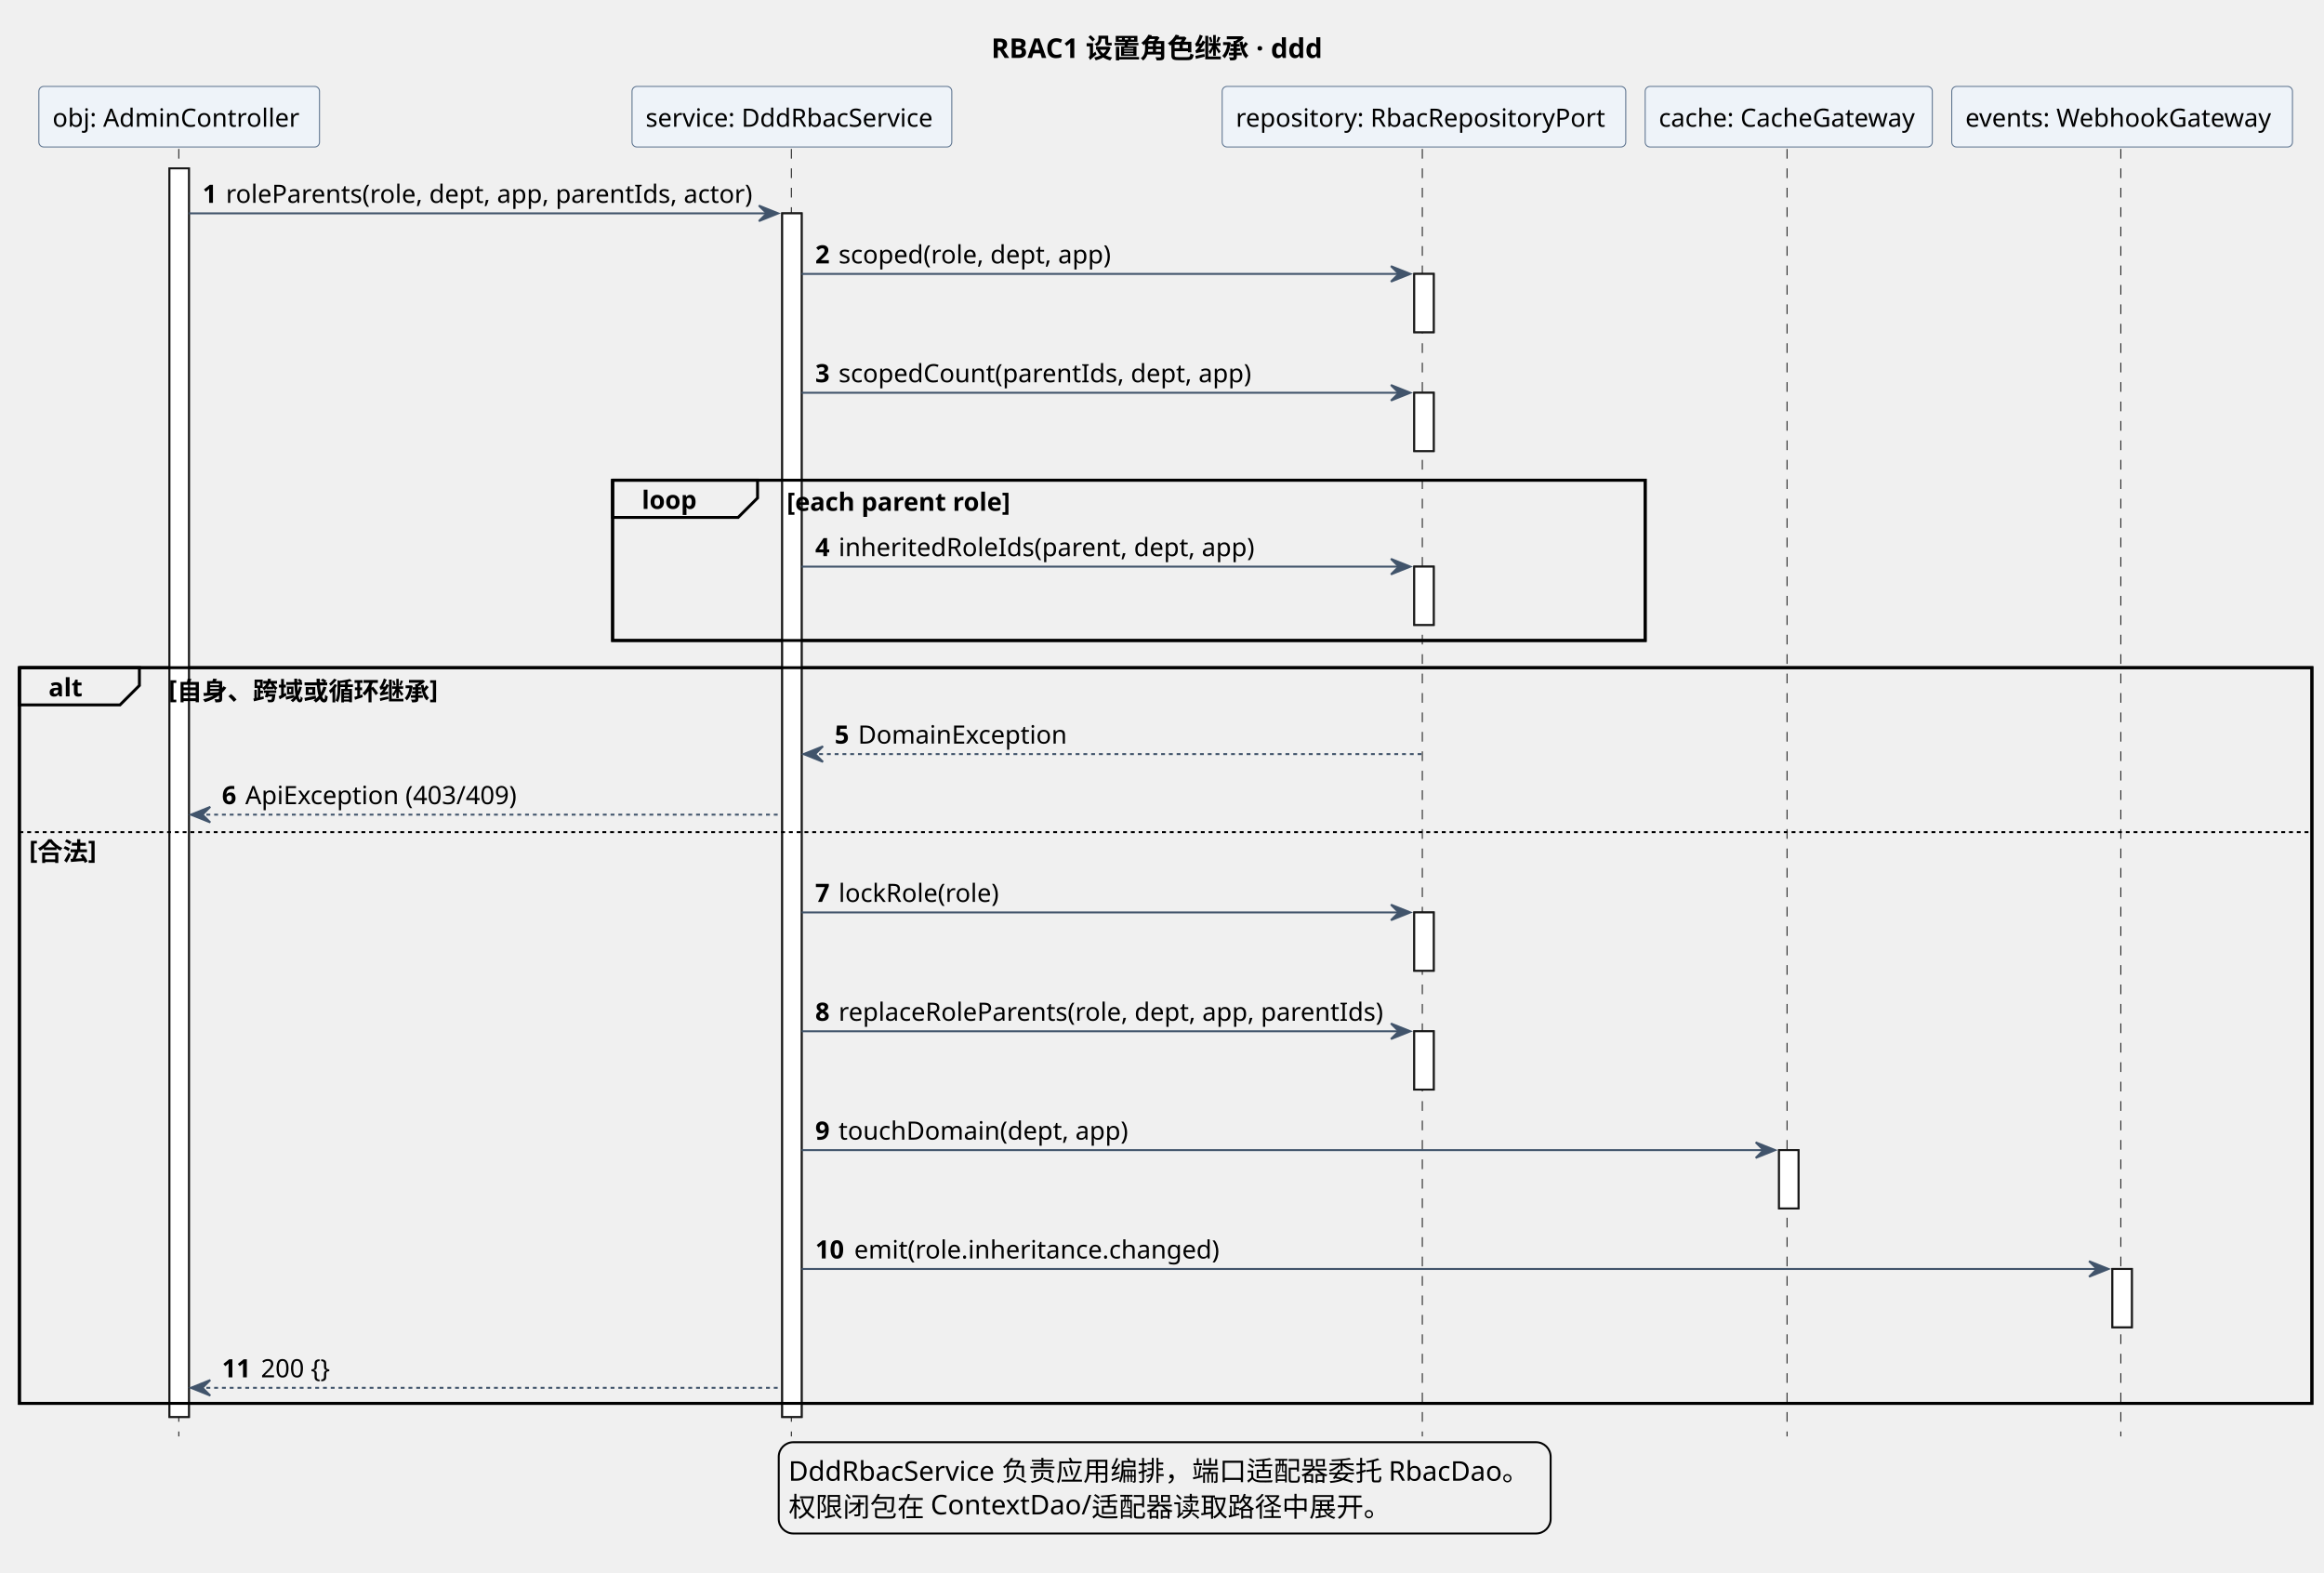
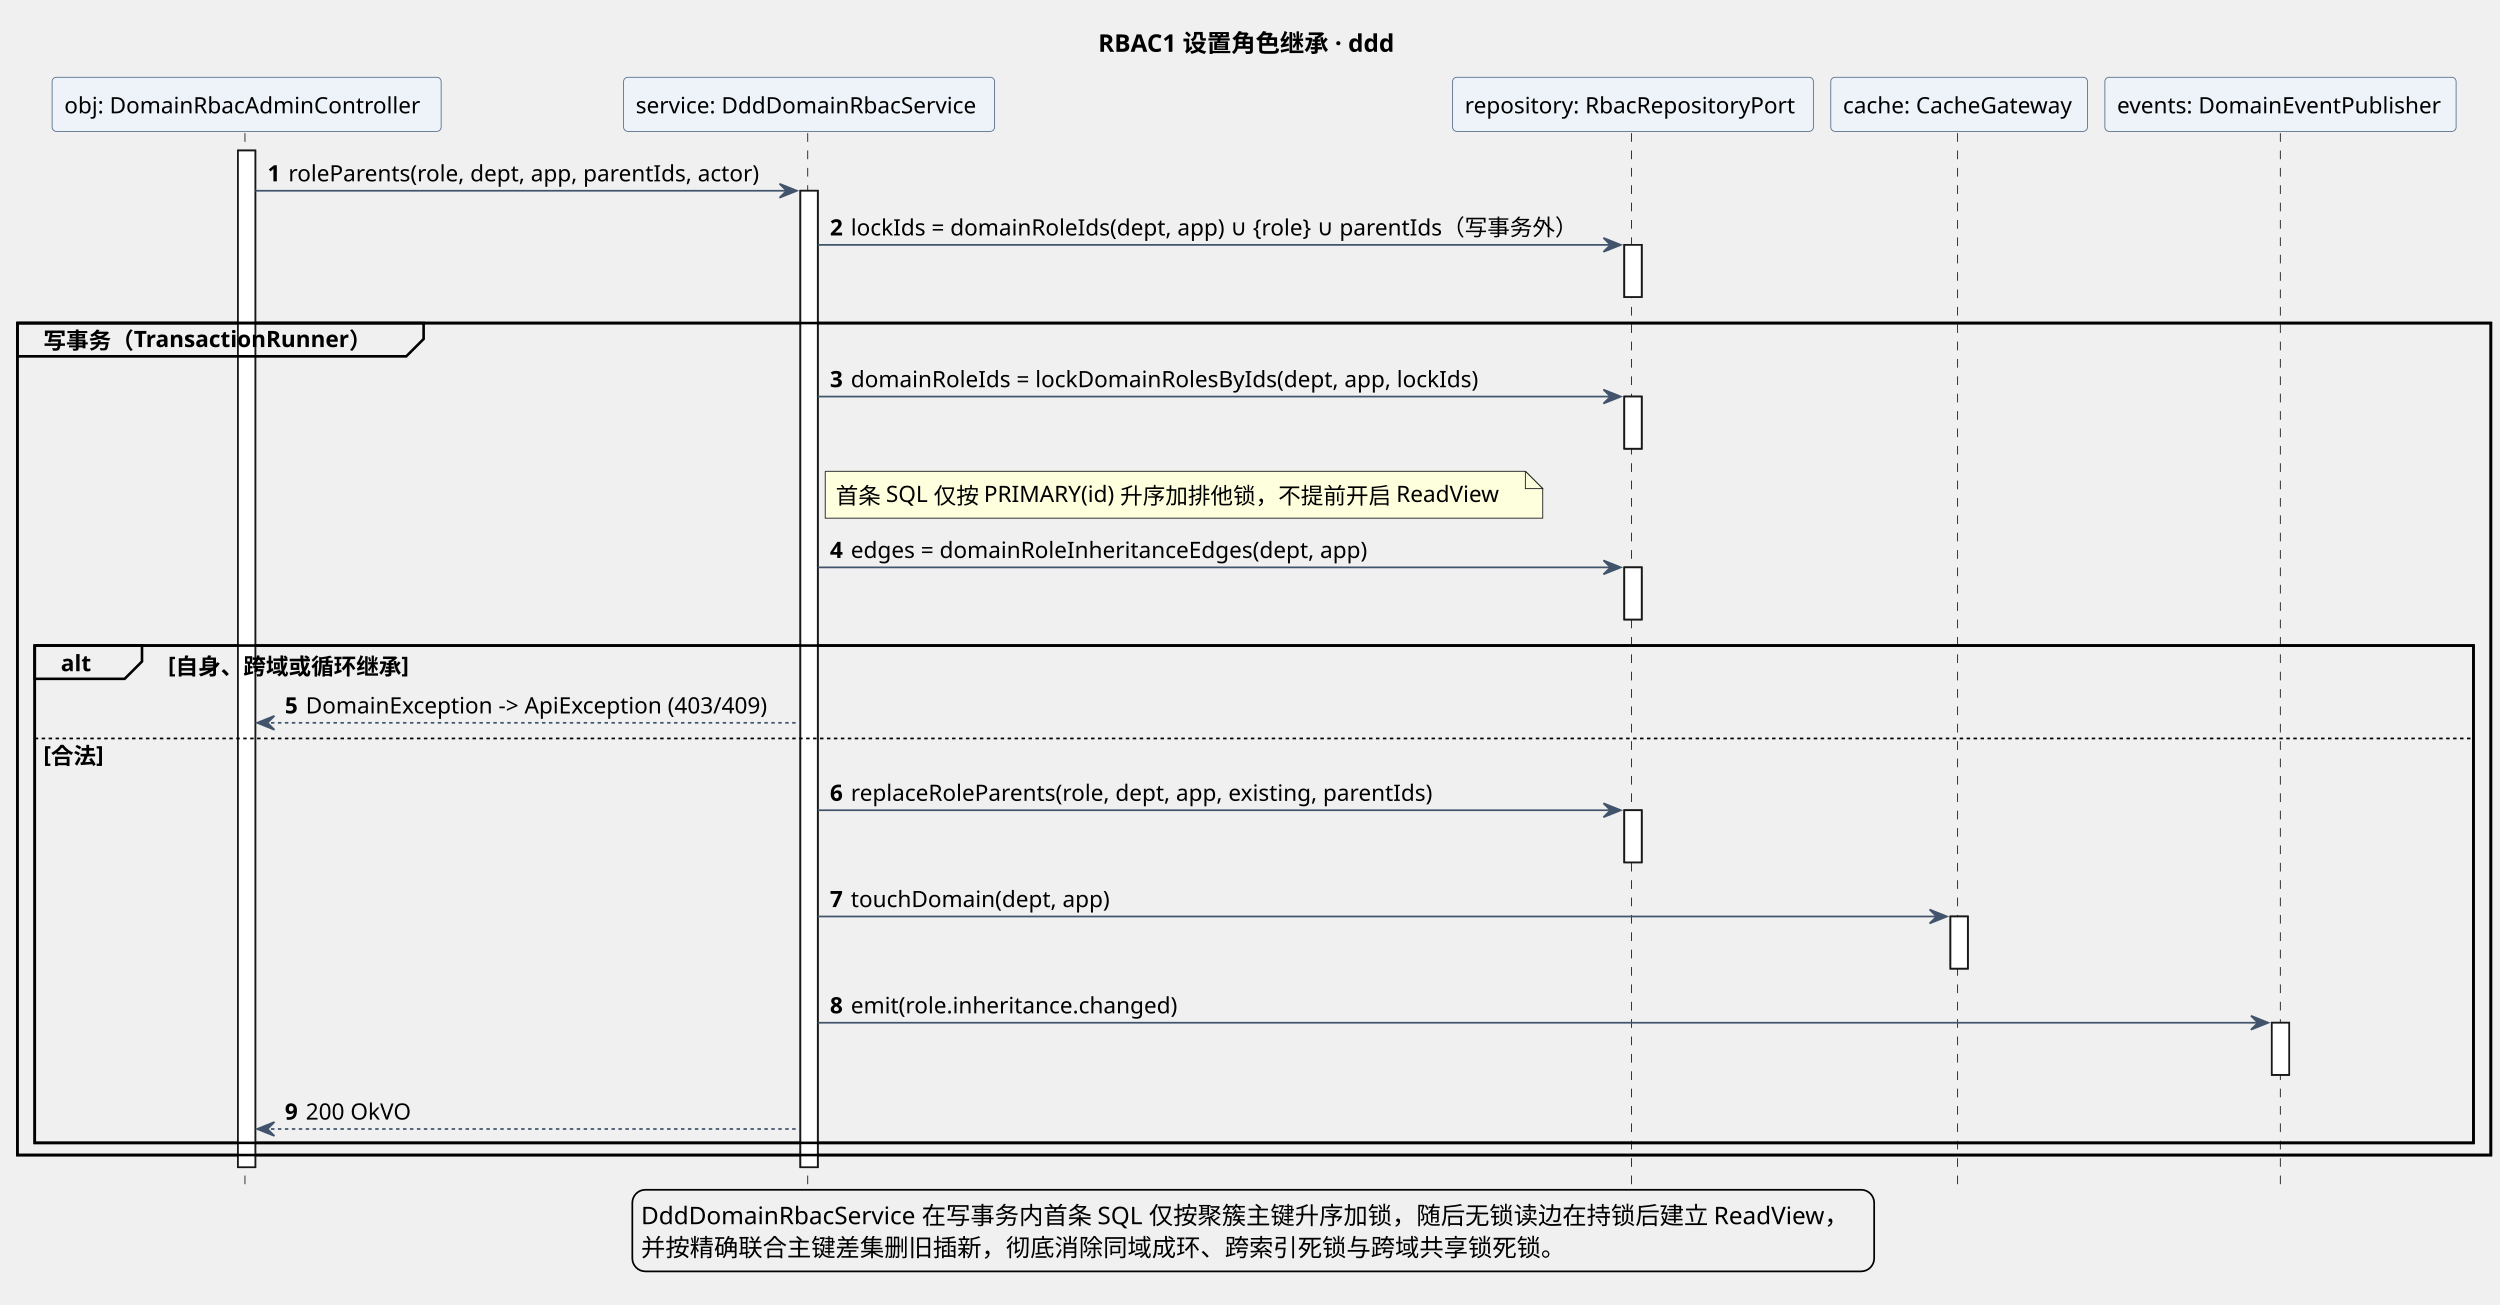
- <svg xmlns="http://www.w3.org/2000/svg" contentStyleType="text/css" data-diagram-type="SEQUENCE" height="809px" preserveAspectRatio="none" style="width:1196px;height:809px;background:#FFFFFF;" version="1.1" viewBox="0 0 1196 809" width="1196px" zoomAndPan="magnify">
+ <svg xmlns="http://www.w3.org/2000/svg" contentStyleType="text/css" height="751px" preserveAspectRatio="none" style="width:1439px;height:751px;background:#FFFFFF;" version="1.1" viewBox="0 0 1439 751" width="1439px" zoomAndPan="magnify">
  <defs />
  <g>
-     <text fill="#000000" font-family="Microsoft YaHei" font-size="14" font-weight="bold" lengthAdjust="spacing" textLength="178.507" x="510.133" y="29.814">RBAC1 设置角色继承 · ddd</text>
-     <g>
-       <rect fill="#FFFFFF" height="642.523" style="stroke:#181818;stroke-width:1;" width="10" x="87.216" y="86.635" />
-     </g>
-     <g>
-       <rect fill="#FFFFFF" height="619.366" style="stroke:#181818;stroke-width:1;" width="10" x="402.541" y="109.793" />
-     </g>
-     <g>
-       <rect fill="#FFFFFF" height="30" style="stroke:#181818;stroke-width:1;" width="10" x="727.818" y="140.951" />
-     </g>
-     <g>
-       <rect fill="#FFFFFF" height="30" style="stroke:#181818;stroke-width:1;" width="10" x="727.818" y="202.108" />
-     </g>
-     <g>
-       <rect fill="#FFFFFF" height="30" style="stroke:#181818;stroke-width:1;" width="10" x="727.818" y="291.582" />
-     </g>
-     <g>
-       <rect fill="#FFFFFF" height="30" style="stroke:#181818;stroke-width:1;" width="10" x="727.818" y="469.528" />
-     </g>
-     <g>
-       <rect fill="#FFFFFF" height="30" style="stroke:#181818;stroke-width:1;" width="10" x="727.818" y="530.686" />
-     </g>
-     <g>
-       <rect fill="#FFFFFF" height="30" style="stroke:#181818;stroke-width:1;" width="10" x="915.547" y="591.843" />
-     </g>
-     <g>
-       <rect fill="#FFFFFF" height="30" style="stroke:#181818;stroke-width:1;" width="10" x="1087.101" y="653.001" />
-     </g>
-     <rect fill="transparent" height="82.473" style="stroke:#000000;stroke-width:1.5;" width="531.404" x="315.26" y="247.108" />
-     <rect fill="transparent" height="378.577" style="stroke:#000000;stroke-width:1.5;" width="1179.773" x="10" y="343.582" />
-     <g>
-       <rect fill="transparent" height="662.523" width="8" x="88.216" y="76.635" />
-       <line style="stroke:#181818;stroke-width:0.5;stroke-dasharray:5.0,5.0;" x1="92" x2="92" y1="76.635" y2="739.159" />
-     </g>
-     <g>
-       <rect fill="transparent" height="662.523" width="8" x="403.541" y="76.635" />
-       <line style="stroke:#181818;stroke-width:0.5;stroke-dasharray:5.0,5.0;" x1="407.26" x2="407.26" y1="76.635" y2="739.159" />
-     </g>
-     <g>
-       <rect fill="transparent" height="662.523" width="8" x="728.818" y="76.635" />
-       <line style="stroke:#181818;stroke-width:0.5;stroke-dasharray:5.0,5.0;" x1="731.972" x2="731.972" y1="76.635" y2="739.159" />
-     </g>
-     <g>
-       <rect fill="transparent" height="662.523" width="8" x="916.547" y="76.635" />
-       <line style="stroke:#181818;stroke-width:0.5;stroke-dasharray:5.0,5.0;" x1="919.665" x2="919.665" y1="76.635" y2="739.159" />
-     </g>
-     <g>
-       <rect fill="transparent" height="662.523" width="8" x="1088.101" y="76.635" />
-       <line style="stroke:#181818;stroke-width:0.5;stroke-dasharray:5.0,5.0;" x1="1091.429" x2="1091.429" y1="76.635" y2="739.159" />
-     </g>
-     <rect fill="#EEF3F9" height="31.158" rx="2.5" ry="2.5" style="stroke:#59708C;stroke-width:0.5;" width="144.432" x="20" y="44.477" />
-     <text fill="#000000" font-family="Microsoft YaHei" font-size="13" lengthAdjust="spacing" textLength="130.432" x="27" y="65.233">obj: AdminController</text>
-     <rect fill="#EEF3F9" height="31.158" rx="2.5" ry="2.5" style="stroke:#59708C;stroke-width:0.5;" width="164.56" x="325.26" y="44.477" />
-     <text fill="#000000" font-family="Microsoft YaHei" font-size="13" lengthAdjust="spacing" textLength="150.56" x="332.26" y="65.233">service: DddRbacService</text>
-     <rect fill="#EEF3F9" height="31.158" rx="2.5" ry="2.5" style="stroke:#59708C;stroke-width:0.5;" width="207.692" x="628.972" y="44.477" />
-     <text fill="#000000" font-family="Microsoft YaHei" font-size="13" lengthAdjust="spacing" textLength="193.692" x="635.972" y="65.233">repository: RbacRepositoryPort</text>
-     <rect fill="#EEF3F9" height="31.158" rx="2.5" ry="2.5" style="stroke:#59708C;stroke-width:0.5;" width="147.764" x="846.665" y="44.477" />
-     <text fill="#000000" font-family="Microsoft YaHei" font-size="13" lengthAdjust="spacing" textLength="133.764" x="853.665" y="65.233">cache: CacheGateway</text>
-     <rect fill="#EEF3F9" height="31.158" rx="2.5" ry="2.5" style="stroke:#59708C;stroke-width:0.5;" width="175.345" x="1004.429" y="44.477" />
-     <text fill="#000000" font-family="Microsoft YaHei" font-size="13" lengthAdjust="spacing" textLength="161.345" x="1011.429" y="65.233">events: WebhookGateway</text>
-     <g>
-       <rect fill="#FFFFFF" height="642.523" style="stroke:#181818;stroke-width:1;" width="10" x="87.216" y="86.635" />
-     </g>
-     <g>
-       <rect fill="#FFFFFF" height="619.366" style="stroke:#181818;stroke-width:1;" width="10" x="402.541" y="109.793" />
-     </g>
-     <g>
-       <rect fill="#FFFFFF" height="30" style="stroke:#181818;stroke-width:1;" width="10" x="727.818" y="140.951" />
-     </g>
-     <g>
-       <rect fill="#FFFFFF" height="30" style="stroke:#181818;stroke-width:1;" width="10" x="727.818" y="202.108" />
-     </g>
-     <g>
-       <rect fill="#FFFFFF" height="30" style="stroke:#181818;stroke-width:1;" width="10" x="727.818" y="291.582" />
-     </g>
-     <g>
-       <rect fill="#FFFFFF" height="30" style="stroke:#181818;stroke-width:1;" width="10" x="727.818" y="469.528" />
-     </g>
-     <g>
-       <rect fill="#FFFFFF" height="30" style="stroke:#181818;stroke-width:1;" width="10" x="727.818" y="530.686" />
-     </g>
-     <g>
-       <rect fill="#FFFFFF" height="30" style="stroke:#181818;stroke-width:1;" width="10" x="915.547" y="591.843" />
-     </g>
-     <g>
-       <rect fill="#FFFFFF" height="30" style="stroke:#181818;stroke-width:1;" width="10" x="1087.101" y="653.001" />
-     </g>
-     <polygon fill="#41546B" points="390.541,105.793,400.541,109.793,390.541,113.793,394.541,109.793" style="stroke:#41546B;stroke-width:1;" />
-     <line style="stroke:#41546B;stroke-width:1;" x1="97.216" x2="396.541" y1="109.793" y2="109.793" />
-     <text fill="#000000" font-family="Microsoft YaHei" font-size="13" font-weight="bold" lengthAdjust="spacing" textLength="8.017" x="104.216" y="104.391">1</text>
-     <text fill="#000000" font-family="Microsoft YaHei" font-size="13" lengthAdjust="spacing" textLength="274.308" x="116.233" y="104.391">roleParents(role, dept, app, parentIds, actor)</text>
-     <polygon fill="#41546B" points="715.818,136.951,725.818,140.951,715.818,144.951,719.818,140.951" style="stroke:#41546B;stroke-width:1;" />
-     <line style="stroke:#41546B;stroke-width:1;" x1="412.541" x2="721.818" y1="140.951" y2="140.951" />
-     <text fill="#000000" font-family="Microsoft YaHei" font-size="13" font-weight="bold" lengthAdjust="spacing" textLength="8.017" x="419.541" y="135.548">2</text>
-     <text fill="#000000" font-family="Microsoft YaHei" font-size="13" lengthAdjust="spacing" textLength="144.124" x="431.558" y="135.548">scoped(role, dept, app)</text>
-     <polygon fill="#41546B" points="715.818,198.108,725.818,202.108,715.818,206.108,719.818,202.108" style="stroke:#41546B;stroke-width:1;" />
-     <line style="stroke:#41546B;stroke-width:1;" x1="412.541" x2="721.818" y1="202.108" y2="202.108" />
-     <text fill="#000000" font-family="Microsoft YaHei" font-size="13" font-weight="bold" lengthAdjust="spacing" textLength="8.017" x="419.541" y="196.706">3</text>
-     <text fill="#000000" font-family="Microsoft YaHei" font-size="13" lengthAdjust="spacing" textLength="216.722" x="431.558" y="196.706">scopedCount(parentIds, dept, app)</text>
-     <path d="M315.26,247.108 L389.853,247.108 L389.853,256.266 L379.853,266.266 L315.26,266.266 L315.26,247.108 " fill="transparent" style="stroke:#000000;stroke-width:1.5;" />
-     <rect fill="transparent" height="82.473" style="stroke:#000000;stroke-width:1.5;" width="531.404" x="315.26" y="247.108" />
-     <text fill="#000000" font-family="Microsoft YaHei" font-size="13" font-weight="bold" lengthAdjust="spacing" textLength="29.593" x="330.26" y="261.864">loop</text>
-     <text fill="#000000" font-family="Microsoft YaHei" font-size="13" font-weight="bold" lengthAdjust="spacing" textLength="116.575" x="404.853" y="262.864">[each parent role]</text>
-     <polygon fill="#41546B" points="715.818,287.582,725.818,291.582,715.818,295.582,719.818,291.582" style="stroke:#41546B;stroke-width:1;" />
-     <line style="stroke:#41546B;stroke-width:1;" x1="412.541" x2="721.818" y1="291.582" y2="291.582" />
-     <text fill="#000000" font-family="Microsoft YaHei" font-size="13" font-weight="bold" lengthAdjust="spacing" textLength="8.017" x="419.541" y="286.179">4</text>
-     <text fill="#000000" font-family="Microsoft YaHei" font-size="13" lengthAdjust="spacing" textLength="217.496" x="431.558" y="286.179">inheritedRoleIds(parent, dept, app)</text>
-     <path d="M10,343.582 L71.739,343.582 L71.739,352.739 L61.739,362.739 L10,362.739 L10,343.582 " fill="transparent" style="stroke:#000000;stroke-width:1.5;" />
-     <rect fill="transparent" height="378.577" style="stroke:#000000;stroke-width:1.5;" width="1179.773" x="10" y="343.582" />
-     <text fill="#000000" font-family="Microsoft YaHei" font-size="13" font-weight="bold" lengthAdjust="spacing" textLength="16.739" x="25" y="358.337">alt</text>
-     <text fill="#000000" font-family="Microsoft YaHei" font-size="13" font-weight="bold" lengthAdjust="spacing" textLength="140.131" x="86.739" y="359.337">[自身、跨域或循环继承]</text>
-     <polygon fill="#41546B" points="423.541,384.055,413.541,388.055,423.541,392.055,419.541,388.055" style="stroke:#41546B;stroke-width:1;" />
-     <line style="stroke:#41546B;stroke-width:1;stroke-dasharray:2.0,2.0;" x1="417.541" x2="731.818" y1="388.055" y2="388.055" />
-     <text fill="#000000" font-family="Microsoft YaHei" font-size="13" font-weight="bold" lengthAdjust="spacing" textLength="8.017" x="429.541" y="382.652">5</text>
-     <text fill="#000000" font-family="Microsoft YaHei" font-size="13" lengthAdjust="spacing" textLength="109.516" x="441.558" y="382.652">DomainException</text>
-     <polygon fill="#41546B" points="108.216,415.212,98.216,419.212,108.216,423.212,104.216,419.212" style="stroke:#41546B;stroke-width:1;" />
-     <line style="stroke:#41546B;stroke-width:1;stroke-dasharray:2.0,2.0;" x1="102.216" x2="401.541" y1="419.212" y2="419.212" />
-     <text fill="#000000" font-family="Microsoft YaHei" font-size="13" font-weight="bold" lengthAdjust="spacing" textLength="8.017" x="114.216" y="413.81">6</text>
-     <text fill="#000000" font-family="Microsoft YaHei" font-size="13" lengthAdjust="spacing" textLength="145.247" x="126.233" y="413.81">ApiException (403/409)</text>
-     <line style="stroke:#000000;stroke-width:1;stroke-dasharray:2.0,2.0;" x1="10" x2="1189.773" y1="428.212" y2="428.212" />
-     <text fill="#000000" font-family="Microsoft YaHei" font-size="13" font-weight="bold" lengthAdjust="spacing" textLength="36.131" x="15" y="441.968">[合法]</text>
-     <polygon fill="#41546B" points="715.818,465.528,725.818,469.528,715.818,473.528,719.818,469.528" style="stroke:#41546B;stroke-width:1;" />
-     <line style="stroke:#41546B;stroke-width:1;" x1="412.541" x2="721.818" y1="469.528" y2="469.528" />
-     <text fill="#000000" font-family="Microsoft YaHei" font-size="13" font-weight="bold" lengthAdjust="spacing" textLength="8.017" x="419.541" y="464.125">7</text>
-     <text fill="#000000" font-family="Microsoft YaHei" font-size="13" lengthAdjust="spacing" textLength="85.655" x="431.558" y="464.125">lockRole(role)</text>
-     <polygon fill="#41546B" points="715.818,526.686,725.818,530.686,715.818,534.686,719.818,530.686" style="stroke:#41546B;stroke-width:1;" />
-     <line style="stroke:#41546B;stroke-width:1;" x1="412.541" x2="721.818" y1="530.686" y2="530.686" />
-     <text fill="#000000" font-family="Microsoft YaHei" font-size="13" font-weight="bold" lengthAdjust="spacing" textLength="8.017" x="419.541" y="525.283">8</text>
-     <text fill="#000000" font-family="Microsoft YaHei" font-size="13" lengthAdjust="spacing" textLength="284.261" x="431.558" y="525.283">replaceRoleParents(role, dept, app, parentIds)</text>
-     <polygon fill="#41546B" points="903.547,587.843,913.547,591.843,903.547,595.843,907.547,591.843" style="stroke:#41546B;stroke-width:1;" />
-     <line style="stroke:#41546B;stroke-width:1;" x1="412.541" x2="909.547" y1="591.843" y2="591.843" />
-     <text fill="#000000" font-family="Microsoft YaHei" font-size="13" font-weight="bold" lengthAdjust="spacing" textLength="8.017" x="419.541" y="586.441">9</text>
-     <text fill="#000000" font-family="Microsoft YaHei" font-size="13" lengthAdjust="spacing" textLength="152.934" x="431.558" y="586.441">touchDomain(dept, app)</text>
-     <polygon fill="#41546B" points="1075.101,649.001,1085.101,653.001,1075.101,657.001,1079.101,653.001" style="stroke:#41546B;stroke-width:1;" />
-     <line style="stroke:#41546B;stroke-width:1;" x1="412.541" x2="1081.101" y1="653.001" y2="653.001" />
-     <text fill="#000000" font-family="Microsoft YaHei" font-size="13" font-weight="bold" lengthAdjust="spacing" textLength="16.034" x="419.541" y="647.599">10</text>
-     <text fill="#000000" font-family="Microsoft YaHei" font-size="13" lengthAdjust="spacing" textLength="189.801" x="439.575" y="647.599">emit(role.inheritance.changed)</text>
-     <polygon fill="#41546B" points="108.216,710.159,98.216,714.159,108.216,718.159,104.216,714.159" style="stroke:#41546B;stroke-width:1;" />
-     <line style="stroke:#41546B;stroke-width:1;stroke-dasharray:2.0,2.0;" x1="102.216" x2="401.541" y1="714.159" y2="714.159" />
-     <text fill="#000000" font-family="Microsoft YaHei" font-size="13" font-weight="bold" lengthAdjust="spacing" textLength="16.034" x="114.216" y="708.756">11</text>
-     <text fill="#000000" font-family="Microsoft YaHei" font-size="13" lengthAdjust="spacing" textLength="35.401" x="134.25" y="708.756">200 {}</text>
-     <rect fill="transparent" height="46.955" id="_legend" rx="7.5" ry="7.5" style="stroke:#000000;stroke-width:1;" width="397.249" x="400.762" y="742.159" />
-     <text fill="#000000" font-family="Microsoft YaHei" font-size="14" lengthAdjust="spacing" textLength="387.249" x="405.762" y="761.972">DddRbacService 负责应用编排，端口适配器委托 RbacDao。</text>
-     <text fill="#000000" font-family="Microsoft YaHei" font-size="14" lengthAdjust="spacing" textLength="313.79" x="405.762" y="780.45">权限闭包在 ContextDao/适配器读取路径中展开。</text>
+     <text fill="#000000" font-family="Microsoft YaHei" font-size="14" font-weight="bold" lengthAdjust="spacing" textLength="178.507" x="632.115" y="29.814">RBAC1 设置角色继承 · ddd</text>
+     <rect fill="#FFFFFF" height="585.208" style="stroke:#181818;stroke-width:1.0;" width="10" x="136.965" y="86.635" />
+     <rect fill="#FFFFFF" height="562.05" style="stroke:#181818;stroke-width:1.0;" width="10" x="460.705" y="109.793" />
+     <rect fill="#FFFFFF" height="30" style="stroke:#181818;stroke-width:1.0;" width="10" x="934.949" y="140.951" />
+     <rect fill="#FFFFFF" height="30" style="stroke:#181818;stroke-width:1.0;" width="10" x="934.949" y="228.266" />
+     <rect fill="#FFFFFF" height="30" style="stroke:#181818;stroke-width:1.0;" width="10" x="934.949" y="326.582" />
+     <rect fill="#FFFFFF" height="30" style="stroke:#181818;stroke-width:1.0;" width="10" x="934.949" y="466.37" />
+     <rect fill="#FFFFFF" height="30" style="stroke:#181818;stroke-width:1.0;" width="10" x="1122.678" y="527.528" />
+     <rect fill="#FFFFFF" height="30" style="stroke:#181818;stroke-width:1.0;" width="10" x="1307.648" y="588.686" />
+     <rect fill="none" height="478.893" style="stroke:#000000;stroke-width:1.5;" width="1423.736" x="10" y="185.951" />
+     <rect fill="none" height="286.262" style="stroke:#000000;stroke-width:1.5;" width="1403.736" x="20" y="371.582" />
+     <line style="stroke:#181818;stroke-width:0.5;stroke-dasharray:5.0,5.0;" x1="141" x2="141" y1="76.635" y2="681.843" />
+     <line style="stroke:#181818;stroke-width:0.5;stroke-dasharray:5.0,5.0;" x1="464.923" x2="464.923" y1="76.635" y2="681.843" />
+     <line style="stroke:#181818;stroke-width:0.5;stroke-dasharray:5.0,5.0;" x1="939.103" x2="939.103" y1="76.635" y2="681.843" />
+     <line style="stroke:#181818;stroke-width:0.5;stroke-dasharray:5.0,5.0;" x1="1126.795" x2="1126.795" y1="76.635" y2="681.843" />
+     <line style="stroke:#181818;stroke-width:0.5;stroke-dasharray:5.0,5.0;" x1="1312.56" x2="1312.56" y1="76.635" y2="681.843" />
+     <rect fill="#EEF3F9" height="31.158" rx="2.5" ry="2.5" style="stroke:#59708C;stroke-width:0.5;" width="223.93" x="30" y="44.477" />
+     <text fill="#000000" font-family="Microsoft YaHei" font-size="13" lengthAdjust="spacing" textLength="209.93" x="37" y="65.233">obj: DomainRbacAdminController</text>
+     <rect fill="#EEF3F9" height="31.158" rx="2.5" ry="2.5" style="stroke:#59708C;stroke-width:0.5;" width="213.564" x="358.923" y="44.477" />
+     <text fill="#000000" font-family="Microsoft YaHei" font-size="13" lengthAdjust="spacing" textLength="199.564" x="365.923" y="65.233">service: DddDomainRbacService</text>
+     <rect fill="#EEF3F9" height="31.158" rx="2.5" ry="2.5" style="stroke:#59708C;stroke-width:0.5;" width="207.692" x="836.103" y="44.477" />
+     <text fill="#000000" font-family="Microsoft YaHei" font-size="13" lengthAdjust="spacing" textLength="193.692" x="843.103" y="65.233">repository: RbacRepositoryPort</text>
+     <rect fill="#EEF3F9" height="31.158" rx="2.5" ry="2.5" style="stroke:#59708C;stroke-width:0.5;" width="147.764" x="1053.795" y="44.477" />
+     <text fill="#000000" font-family="Microsoft YaHei" font-size="13" lengthAdjust="spacing" textLength="133.764" x="1060.795" y="65.233">cache: CacheGateway</text>
+     <rect fill="#EEF3F9" height="31.158" rx="2.5" ry="2.5" style="stroke:#59708C;stroke-width:0.5;" width="202.176" x="1211.56" y="44.477" />
+     <text fill="#000000" font-family="Microsoft YaHei" font-size="13" lengthAdjust="spacing" textLength="188.176" x="1218.56" y="65.233">events: DomainEventPublisher</text>
+     <rect fill="#FFFFFF" height="585.208" style="stroke:#181818;stroke-width:1.0;" width="10" x="136.965" y="86.635" />
+     <rect fill="#FFFFFF" height="562.05" style="stroke:#181818;stroke-width:1.0;" width="10" x="460.705" y="109.793" />
+     <rect fill="#FFFFFF" height="30" style="stroke:#181818;stroke-width:1.0;" width="10" x="934.949" y="140.951" />
+     <rect fill="#FFFFFF" height="30" style="stroke:#181818;stroke-width:1.0;" width="10" x="934.949" y="228.266" />
+     <rect fill="#FFFFFF" height="30" style="stroke:#181818;stroke-width:1.0;" width="10" x="934.949" y="326.582" />
+     <rect fill="#FFFFFF" height="30" style="stroke:#181818;stroke-width:1.0;" width="10" x="934.949" y="466.37" />
+     <rect fill="#FFFFFF" height="30" style="stroke:#181818;stroke-width:1.0;" width="10" x="1122.678" y="527.528" />
+     <rect fill="#FFFFFF" height="30" style="stroke:#181818;stroke-width:1.0;" width="10" x="1307.648" y="588.686" />
+     <polygon fill="#41546B" points="448.705,105.793,458.705,109.793,448.705,113.793,452.705,109.793" style="stroke:#41546B;stroke-width:1.0;" />
+     <line style="stroke:#41546B;stroke-width:1.0;" x1="146.965" x2="454.705" y1="109.793" y2="109.793" />
+     <text fill="#000000" font-family="Microsoft YaHei" font-size="13" font-weight="bold" lengthAdjust="spacing" textLength="8.017" x="153.965" y="104.391">1</text>
+     <text fill="#000000" font-family="Microsoft YaHei" font-size="13" lengthAdjust="spacing" textLength="274.308" x="165.982" y="104.391">roleParents(role, dept, app, parentIds, actor)</text>
+     <polygon fill="#41546B" points="922.949,136.951,932.949,140.951,922.949,144.951,926.949,140.951" style="stroke:#41546B;stroke-width:1.0;" />
+     <line style="stroke:#41546B;stroke-width:1.0;" x1="470.705" x2="928.949" y1="140.951" y2="140.951" />
+     <text fill="#000000" font-family="Microsoft YaHei" font-size="13" font-weight="bold" lengthAdjust="spacing" textLength="8.017" x="477.705" y="135.548">2</text>
+     <text fill="#000000" font-family="Microsoft YaHei" font-size="13" lengthAdjust="spacing" textLength="433.228" x="489.722" y="135.548">lockIds = domainRoleIds(dept, app) ∪ {role} ∪ parentIds（写事务外）</text>
+     <path d="M10,185.951 L243.836,185.951 L243.836,195.108 L233.836,205.108 L10,205.108 L10,185.951 " fill="none" style="stroke:#000000;stroke-width:1.5;" />
+     <rect fill="none" height="478.893" style="stroke:#000000;stroke-width:1.5;" width="1423.736" x="10" y="185.951" />
+     <text fill="#000000" font-family="Microsoft YaHei" font-size="13" font-weight="bold" lengthAdjust="spacing" textLength="188.836" x="25" y="200.706">写事务（TransactionRunner）</text>
+     <polygon fill="#41546B" points="922.949,224.266,932.949,228.266,922.949,232.266,926.949,228.266" style="stroke:#41546B;stroke-width:1.0;" />
+     <line style="stroke:#41546B;stroke-width:1.0;" x1="470.705" x2="928.949" y1="228.266" y2="228.266" />
+     <text fill="#000000" font-family="Microsoft YaHei" font-size="13" font-weight="bold" lengthAdjust="spacing" textLength="8.017" x="477.705" y="222.864">3</text>
+     <text fill="#000000" font-family="Microsoft YaHei" font-size="13" lengthAdjust="spacing" textLength="370.354" x="489.722" y="222.864">domainRoleIds = lockDomainRolesByIds(dept, app, lockIds)</text>
+     <path d="M475,271.266 L475,298.266 L888,298.266 L888,281.266 L878,271.266 L475,271.266 " fill="#FEFFDD" style="stroke:#181818;stroke-width:0.5;" />
+     <path d="M878,271.266 L878,281.266 L888,281.266 L878,271.266 " fill="#FEFFDD" style="stroke:#181818;stroke-width:0.5;" />
+     <text fill="#000000" font-family="Microsoft YaHei" font-size="13" lengthAdjust="spacing" textLength="392.158" x="481" y="290.022">首条 SQL 仅按 PRIMARY(id) 升序加排他锁，不提前开启 ReadView</text>
+     <polygon fill="#41546B" points="922.949,322.582,932.949,326.582,922.949,330.582,926.949,326.582" style="stroke:#41546B;stroke-width:1.0;" />
+     <line style="stroke:#41546B;stroke-width:1.0;" x1="470.705" x2="928.949" y1="326.582" y2="326.582" />
+     <text fill="#000000" font-family="Microsoft YaHei" font-size="13" font-weight="bold" lengthAdjust="spacing" textLength="8.017" x="477.705" y="321.179">4</text>
+     <text fill="#000000" font-family="Microsoft YaHei" font-size="13" lengthAdjust="spacing" textLength="304.77" x="489.722" y="321.179">edges = domainRoleInheritanceEdges(dept, app)</text>
+     <path d="M20,371.582 L81.739,371.582 L81.739,380.739 L71.739,390.739 L20,390.739 L20,371.582 " fill="none" style="stroke:#000000;stroke-width:1.5;" />
+     <rect fill="none" height="286.262" style="stroke:#000000;stroke-width:1.5;" width="1403.736" x="20" y="371.582" />
+     <text fill="#000000" font-family="Microsoft YaHei" font-size="13" font-weight="bold" lengthAdjust="spacing" textLength="16.739" x="35" y="386.337">alt</text>
+     <text fill="#000000" font-family="Microsoft YaHei" font-size="13" font-weight="bold" lengthAdjust="spacing" textLength="140.131" x="96.739" y="387.337">[自身、跨域或循环继承]</text>
+     <polygon fill="#41546B" points="157.965,412.055,147.965,416.055,157.965,420.055,153.965,416.055" style="stroke:#41546B;stroke-width:1.0;" />
+     <line style="stroke:#41546B;stroke-width:1.0;stroke-dasharray:2.0,2.0;" x1="151.965" x2="459.705" y1="416.055" y2="416.055" />
+     <text fill="#000000" font-family="Microsoft YaHei" font-size="13" font-weight="bold" lengthAdjust="spacing" textLength="8.017" x="163.965" y="410.652">5</text>
+     <text fill="#000000" font-family="Microsoft YaHei" font-size="13" lengthAdjust="spacing" textLength="277.723" x="175.982" y="410.652">DomainException -&gt; ApiException (403/409)</text>
+     <line style="stroke:#000000;stroke-width:1.0;stroke-dasharray:2.0,2.0;" x1="20" x2="1423.736" y1="425.055" y2="425.055" />
+     <text fill="#000000" font-family="Microsoft YaHei" font-size="13" font-weight="bold" lengthAdjust="spacing" textLength="36.131" x="25" y="438.81">[合法]</text>
+     <polygon fill="#41546B" points="922.949,462.37,932.949,466.37,922.949,470.37,926.949,466.37" style="stroke:#41546B;stroke-width:1.0;" />
+     <line style="stroke:#41546B;stroke-width:1.0;" x1="470.705" x2="928.949" y1="466.37" y2="466.37" />
+     <text fill="#000000" font-family="Microsoft YaHei" font-size="13" font-weight="bold" lengthAdjust="spacing" textLength="8.017" x="477.705" y="460.968">6</text>
+     <text fill="#000000" font-family="Microsoft YaHei" font-size="13" lengthAdjust="spacing" textLength="339.308" x="489.722" y="460.968">replaceRoleParents(role, dept, app, existing, parentIds)</text>
+     <polygon fill="#41546B" points="1110.678,523.528,1120.678,527.528,1110.678,531.528,1114.678,527.528" style="stroke:#41546B;stroke-width:1.0;" />
+     <line style="stroke:#41546B;stroke-width:1.0;" x1="470.705" x2="1116.678" y1="527.528" y2="527.528" />
+     <text fill="#000000" font-family="Microsoft YaHei" font-size="13" font-weight="bold" lengthAdjust="spacing" textLength="8.017" x="477.705" y="522.125">7</text>
+     <text fill="#000000" font-family="Microsoft YaHei" font-size="13" lengthAdjust="spacing" textLength="152.934" x="489.722" y="522.125">touchDomain(dept, app)</text>
+     <polygon fill="#41546B" points="1295.648,584.686,1305.648,588.686,1295.648,592.686,1299.648,588.686" style="stroke:#41546B;stroke-width:1.0;" />
+     <line style="stroke:#41546B;stroke-width:1.0;" x1="470.705" x2="1301.648" y1="588.686" y2="588.686" />
+     <text fill="#000000" font-family="Microsoft YaHei" font-size="13" font-weight="bold" lengthAdjust="spacing" textLength="8.017" x="477.705" y="583.283">8</text>
+     <text fill="#000000" font-family="Microsoft YaHei" font-size="13" lengthAdjust="spacing" textLength="189.801" x="489.722" y="583.283">emit(role.inheritance.changed)</text>
+     <polygon fill="#41546B" points="157.965,645.843,147.965,649.843,157.965,653.843,153.965,649.843" style="stroke:#41546B;stroke-width:1.0;" />
+     <line style="stroke:#41546B;stroke-width:1.0;stroke-dasharray:2.0,2.0;" x1="151.965" x2="459.705" y1="649.843" y2="649.843" />
+     <text fill="#000000" font-family="Microsoft YaHei" font-size="13" font-weight="bold" lengthAdjust="spacing" textLength="8.017" x="163.965" y="644.441">9</text>
+     <text fill="#000000" font-family="Microsoft YaHei" font-size="13" lengthAdjust="spacing" textLength="63.775" x="175.982" y="644.441">200 OkVO</text>
+     <rect fill="none" height="46.955" id="_legend" rx="7.5" ry="7.5" style="stroke:#000000;stroke-width:1.0;" width="714.806" x="363.965" y="684.843" />
+     <text fill="#000000" font-family="Microsoft YaHei" font-size="14" lengthAdjust="spacing" textLength="704.806" x="368.965" y="704.657">DddDomainRbacService 在写事务内首条 SQL 仅按聚簇主键升序加锁，随后无锁读边在持锁后建立 ReadView，</text>
+     <text fill="#000000" font-family="Microsoft YaHei" font-size="14" lengthAdjust="spacing" textLength="532" x="368.965" y="723.134">并按精确联合主键差集删旧插新，彻底消除同域成环、跨索引死锁与跨域共享锁死锁。</text>
  </g>
</svg>
